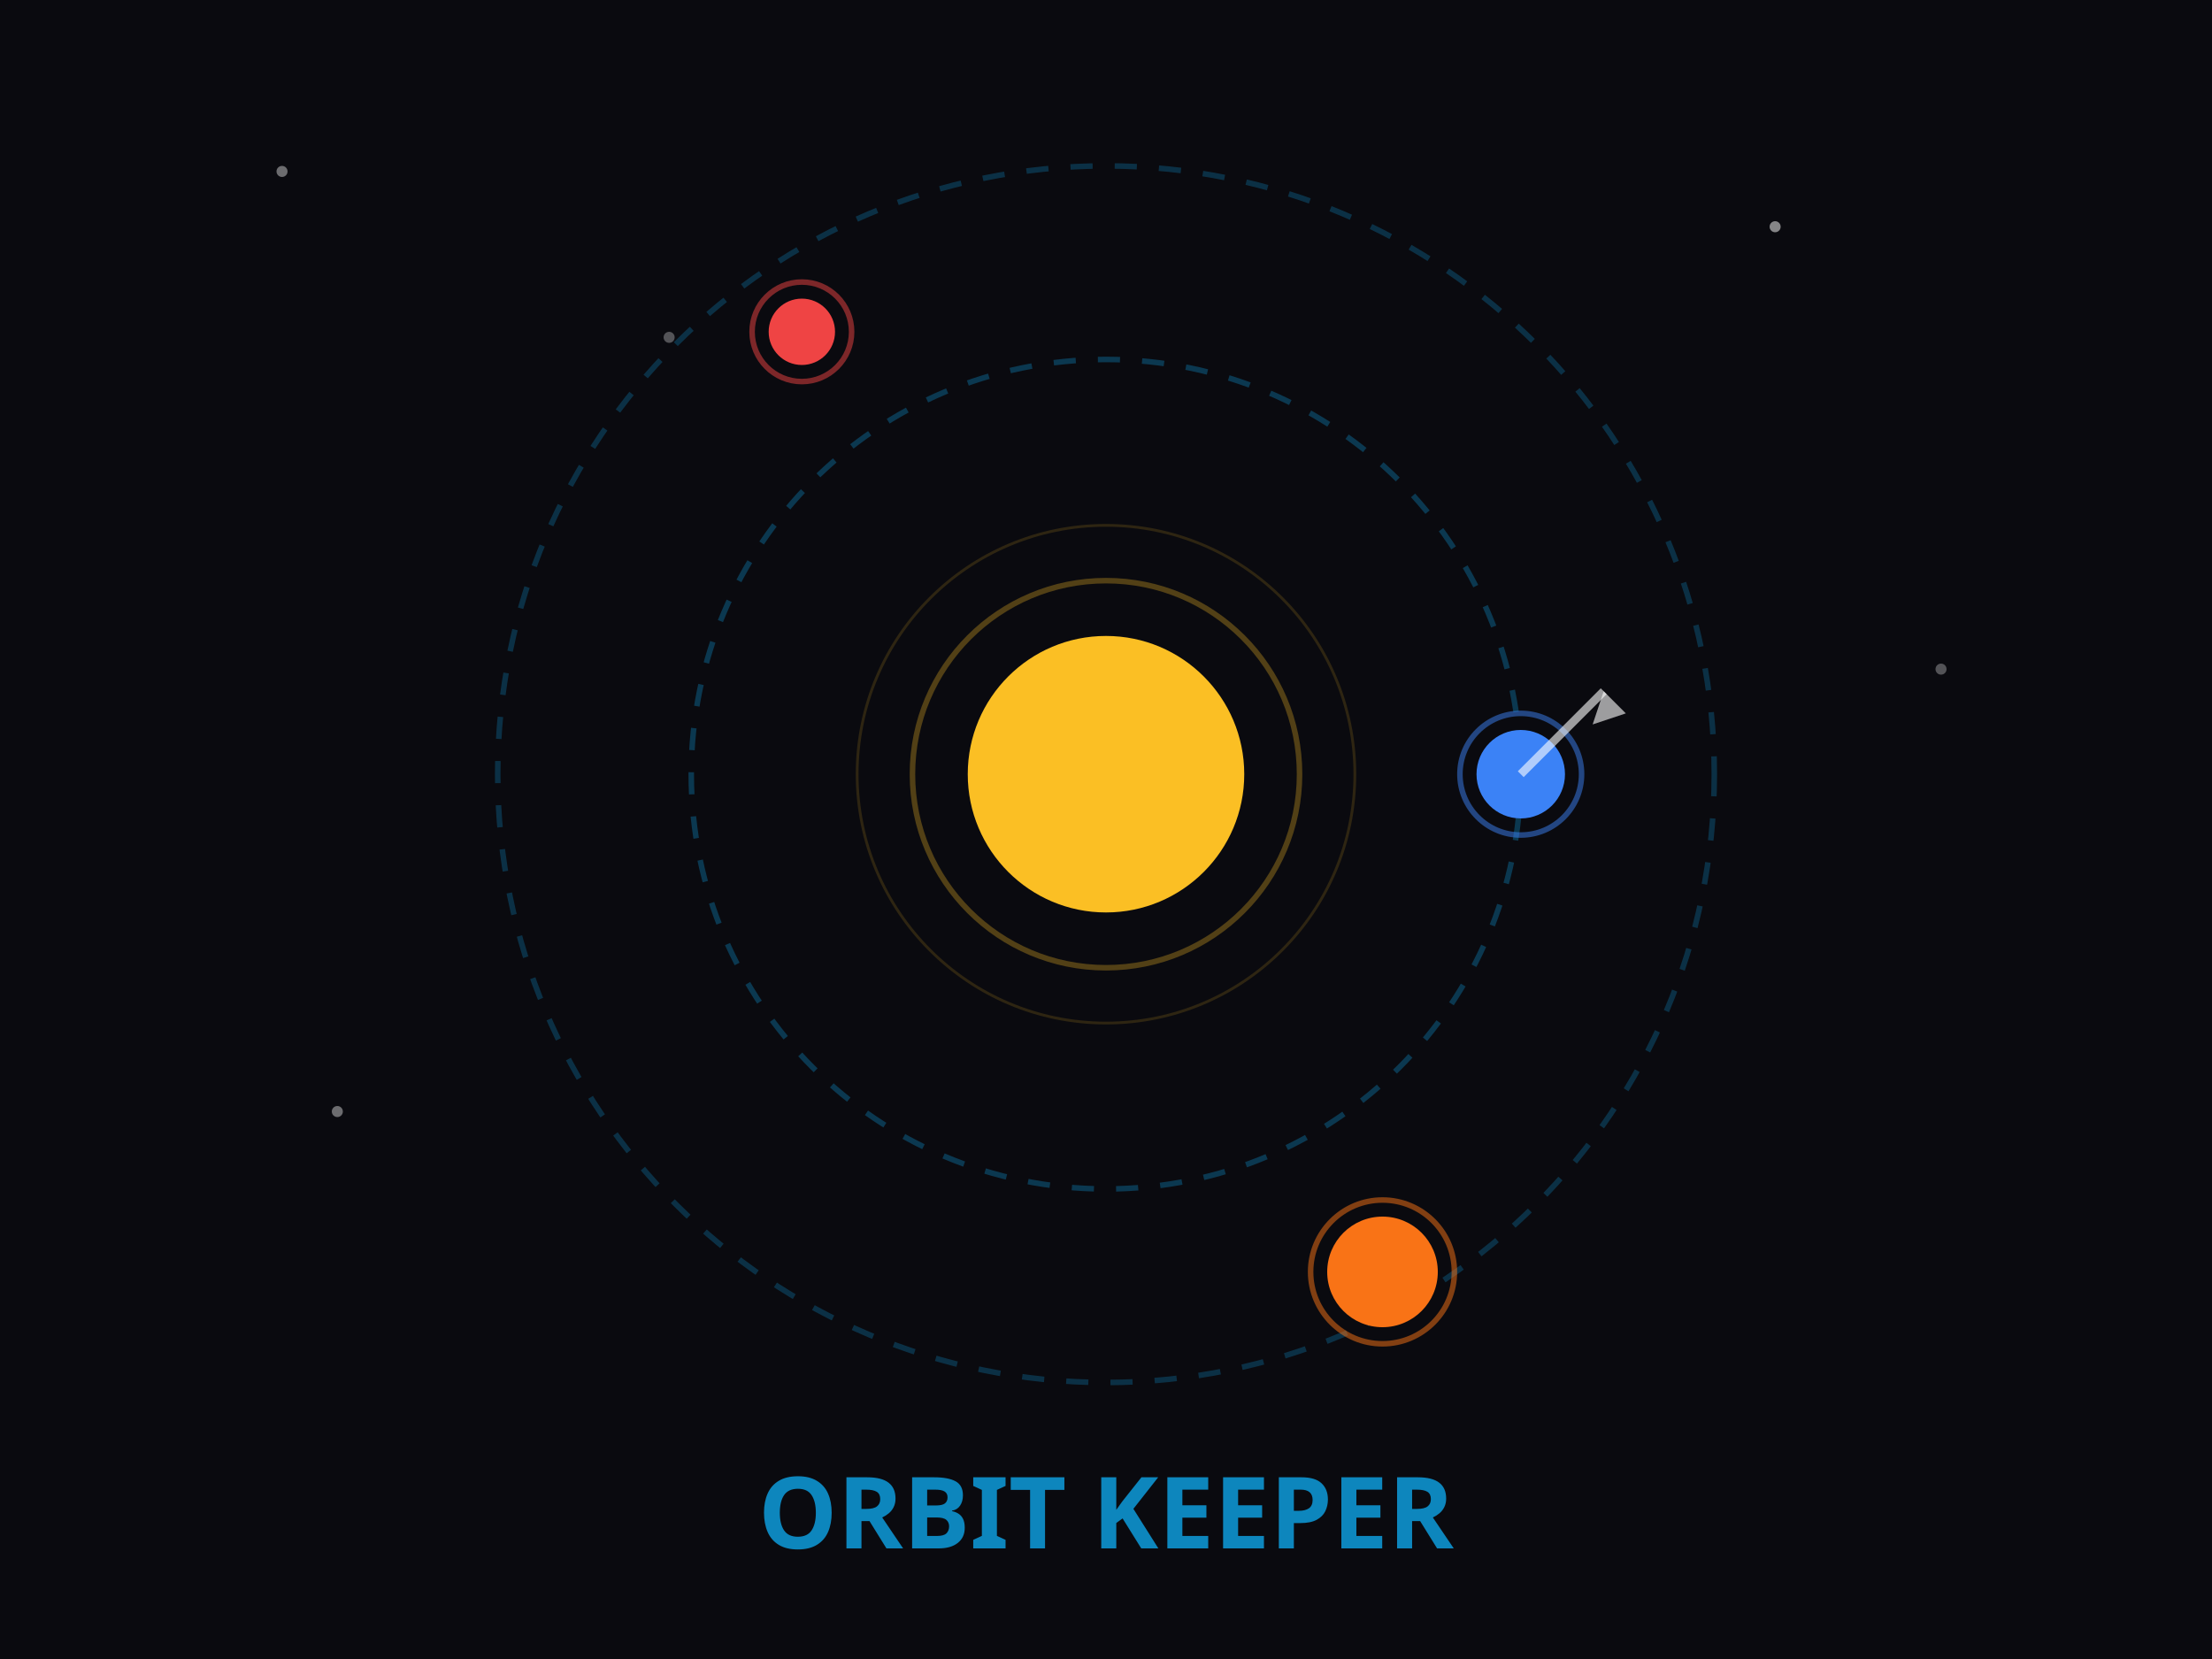
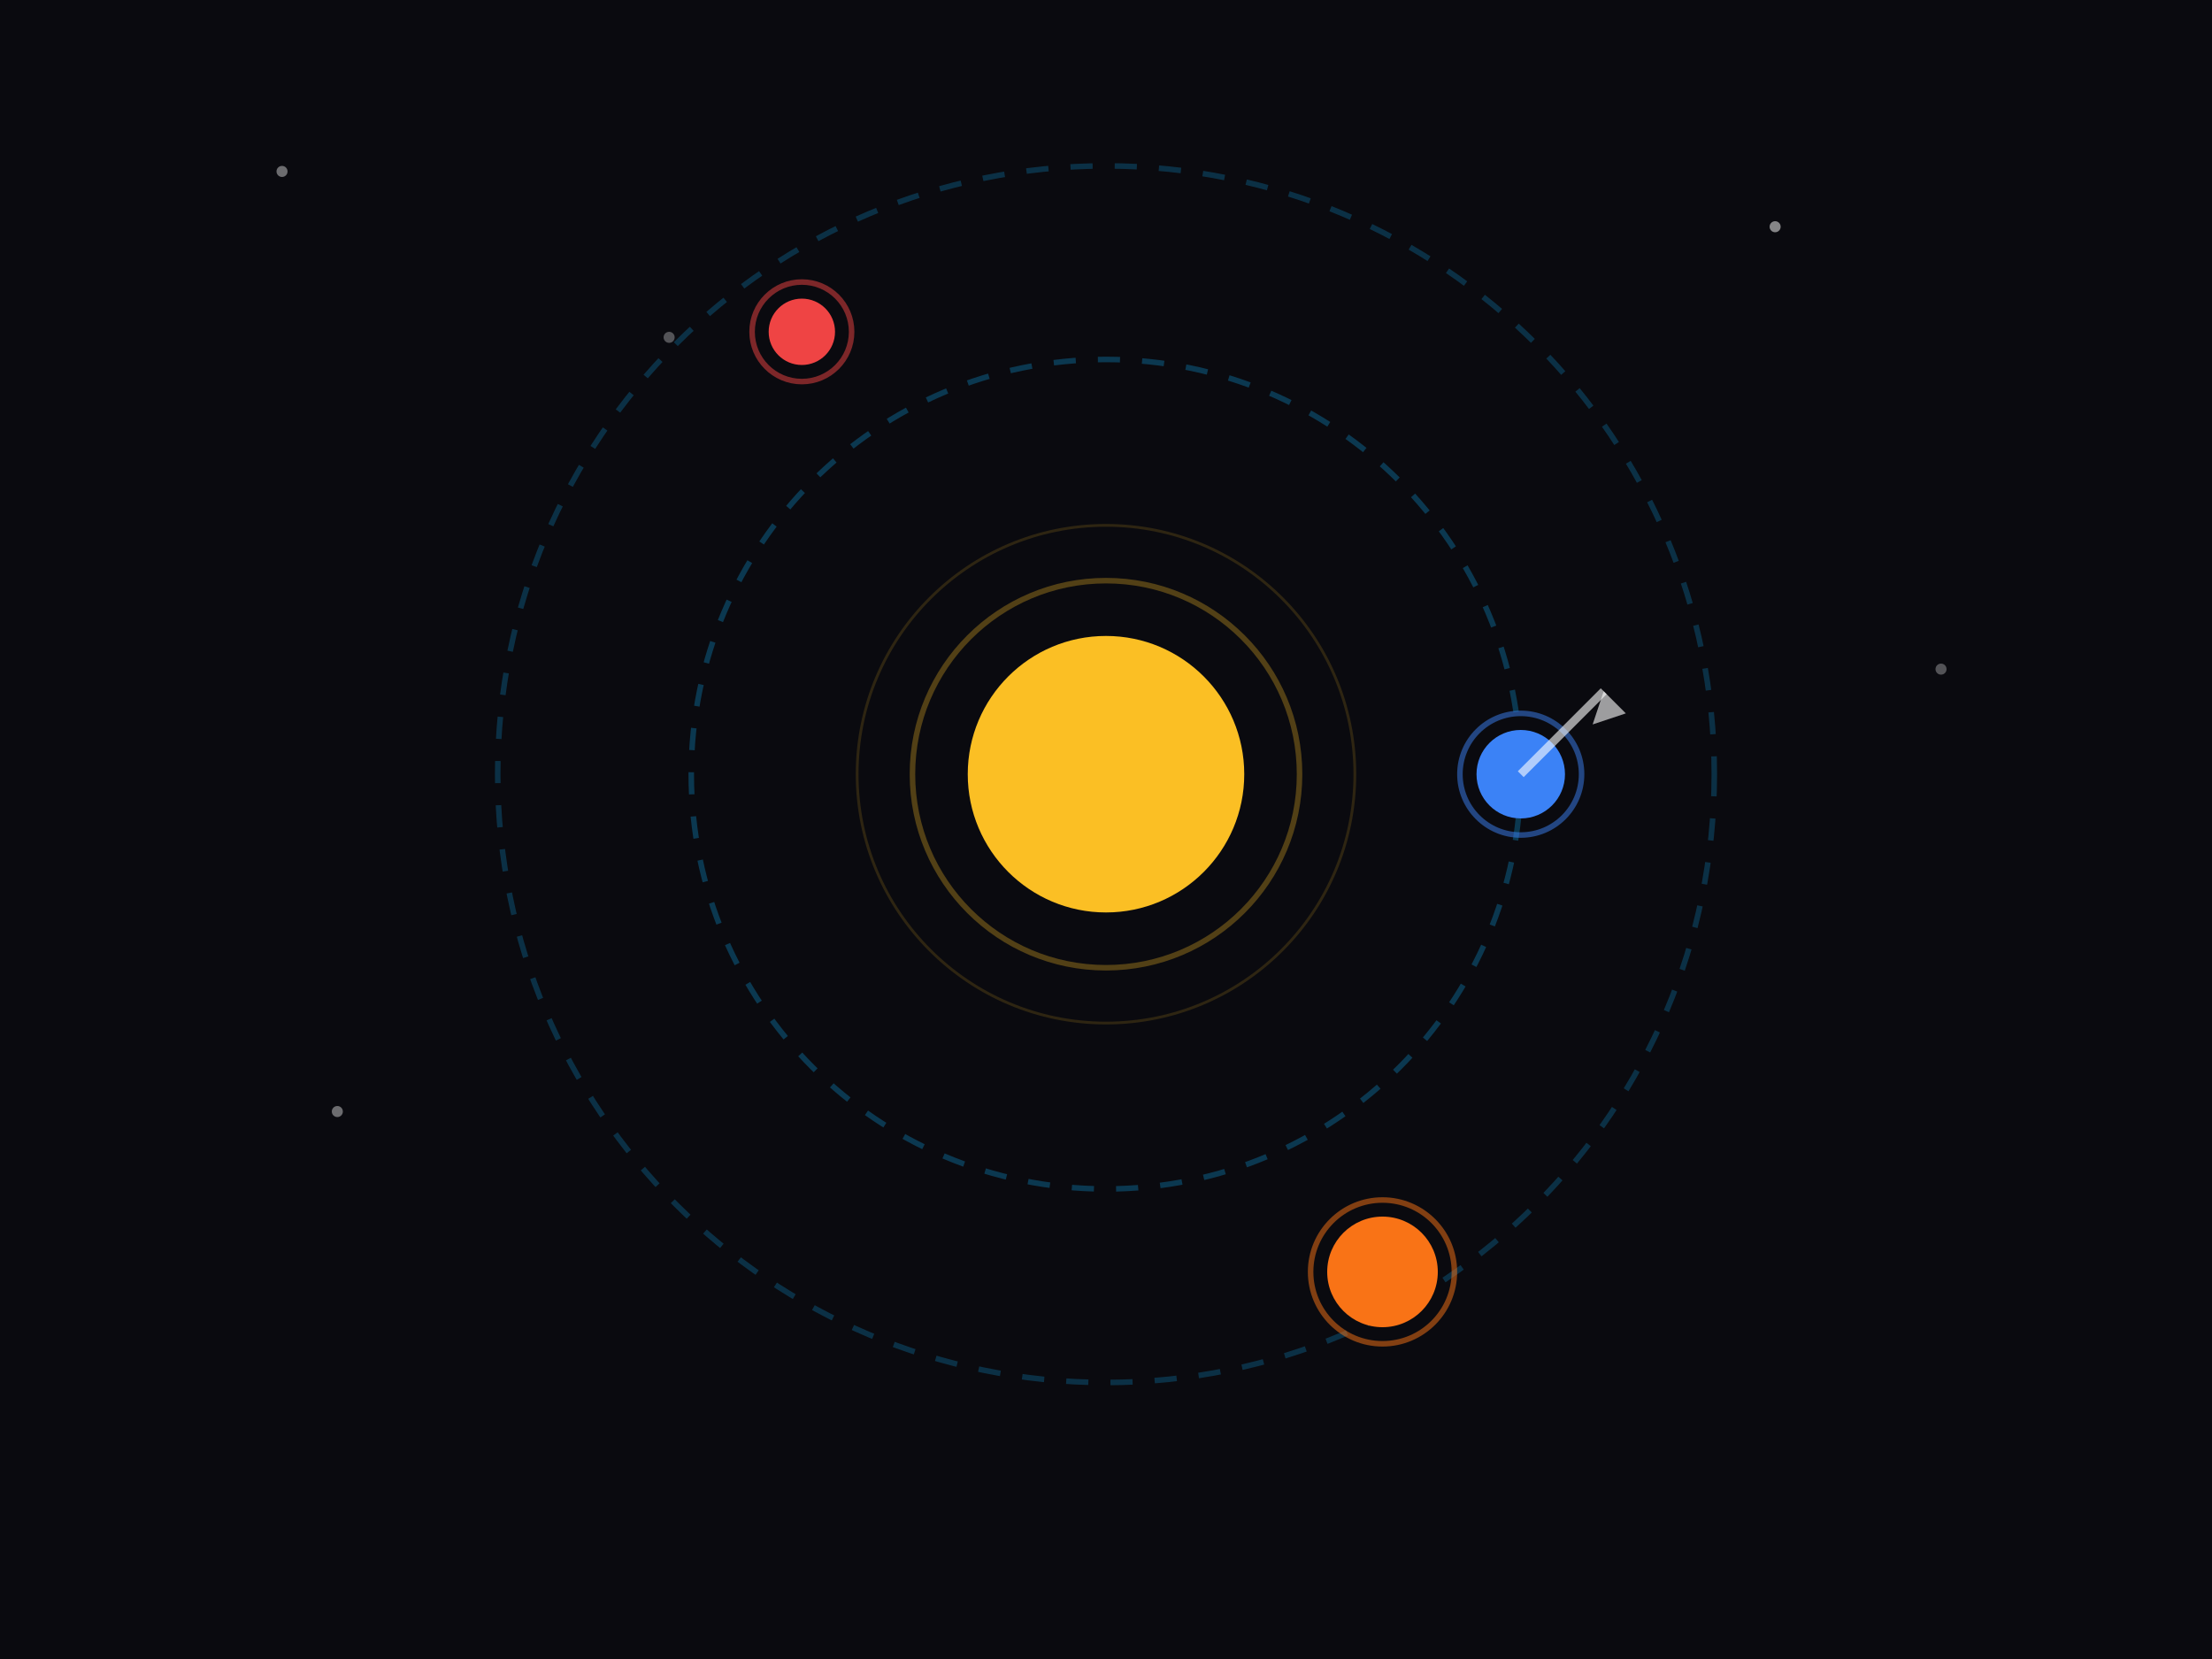
<svg xmlns="http://www.w3.org/2000/svg" width="400" height="300" viewBox="0 0 400 300">
  <rect width="400" height="300" fill="#0a0a0f" />
  <circle cx="1" cy="1" r="1" fill="#fff" opacity="0.4" transform="translate(50,30)" />
  <circle cx="1" cy="1" r="1" fill="#fff" opacity="0.3" transform="translate(120,60)" />
  <circle cx="1" cy="1" r="1" fill="#fff" opacity="0.5" transform="translate(320,40)" />
  <circle cx="1" cy="1" r="1" fill="#fff" opacity="0.3" transform="translate(350,120)" />
  <circle cx="1" cy="1" r="1" fill="#fff" opacity="0.4" transform="translate(60,200)" />
  <circle cx="200" cy="140" r="25" fill="#fbbf24" />
  <circle cx="200" cy="140" r="35" fill="none" stroke="#fbbf24" stroke-width="1" opacity="0.3" />
  <circle cx="200" cy="140" r="45" fill="none" stroke="#fbbf24" stroke-width="0.5" opacity="0.15" />
  <circle cx="200" cy="140" r="75" fill="none" stroke="#0ea5e9" stroke-width="1" stroke-dasharray="4,4" opacity="0.3" />
  <circle cx="200" cy="140" r="110" fill="none" stroke="#0ea5e9" stroke-width="1" stroke-dasharray="4,4" opacity="0.25" />
  <circle cx="275" cy="140" r="8" fill="#3b82f6" />
  <circle cx="275" cy="140" r="11" fill="none" stroke="#3b82f6" stroke-width="1" opacity="0.5" />
  <circle cx="145" cy="60" r="6" fill="#ef4444" />
  <circle cx="145" cy="60" r="9" fill="none" stroke="#ef4444" stroke-width="1" opacity="0.5" />
  <circle cx="250" cy="230" r="10" fill="#f97316" />
  <circle cx="250" cy="230" r="13" fill="none" stroke="#f97316" stroke-width="1" opacity="0.5" />
  <line x1="275" y1="140" x2="290" y2="125" stroke="#ffffff" stroke-width="1.5" opacity="0.6" />
  <polygon points="290,125 288,131 294,129" fill="#ffffff" opacity="0.6" />
-   <text x="200" y="280" text-anchor="middle" fill="#0ea5e9" font-family="sans-serif" font-size="18" font-weight="bold" opacity="0.8">ORBIT KEEPER</text>
</svg>
